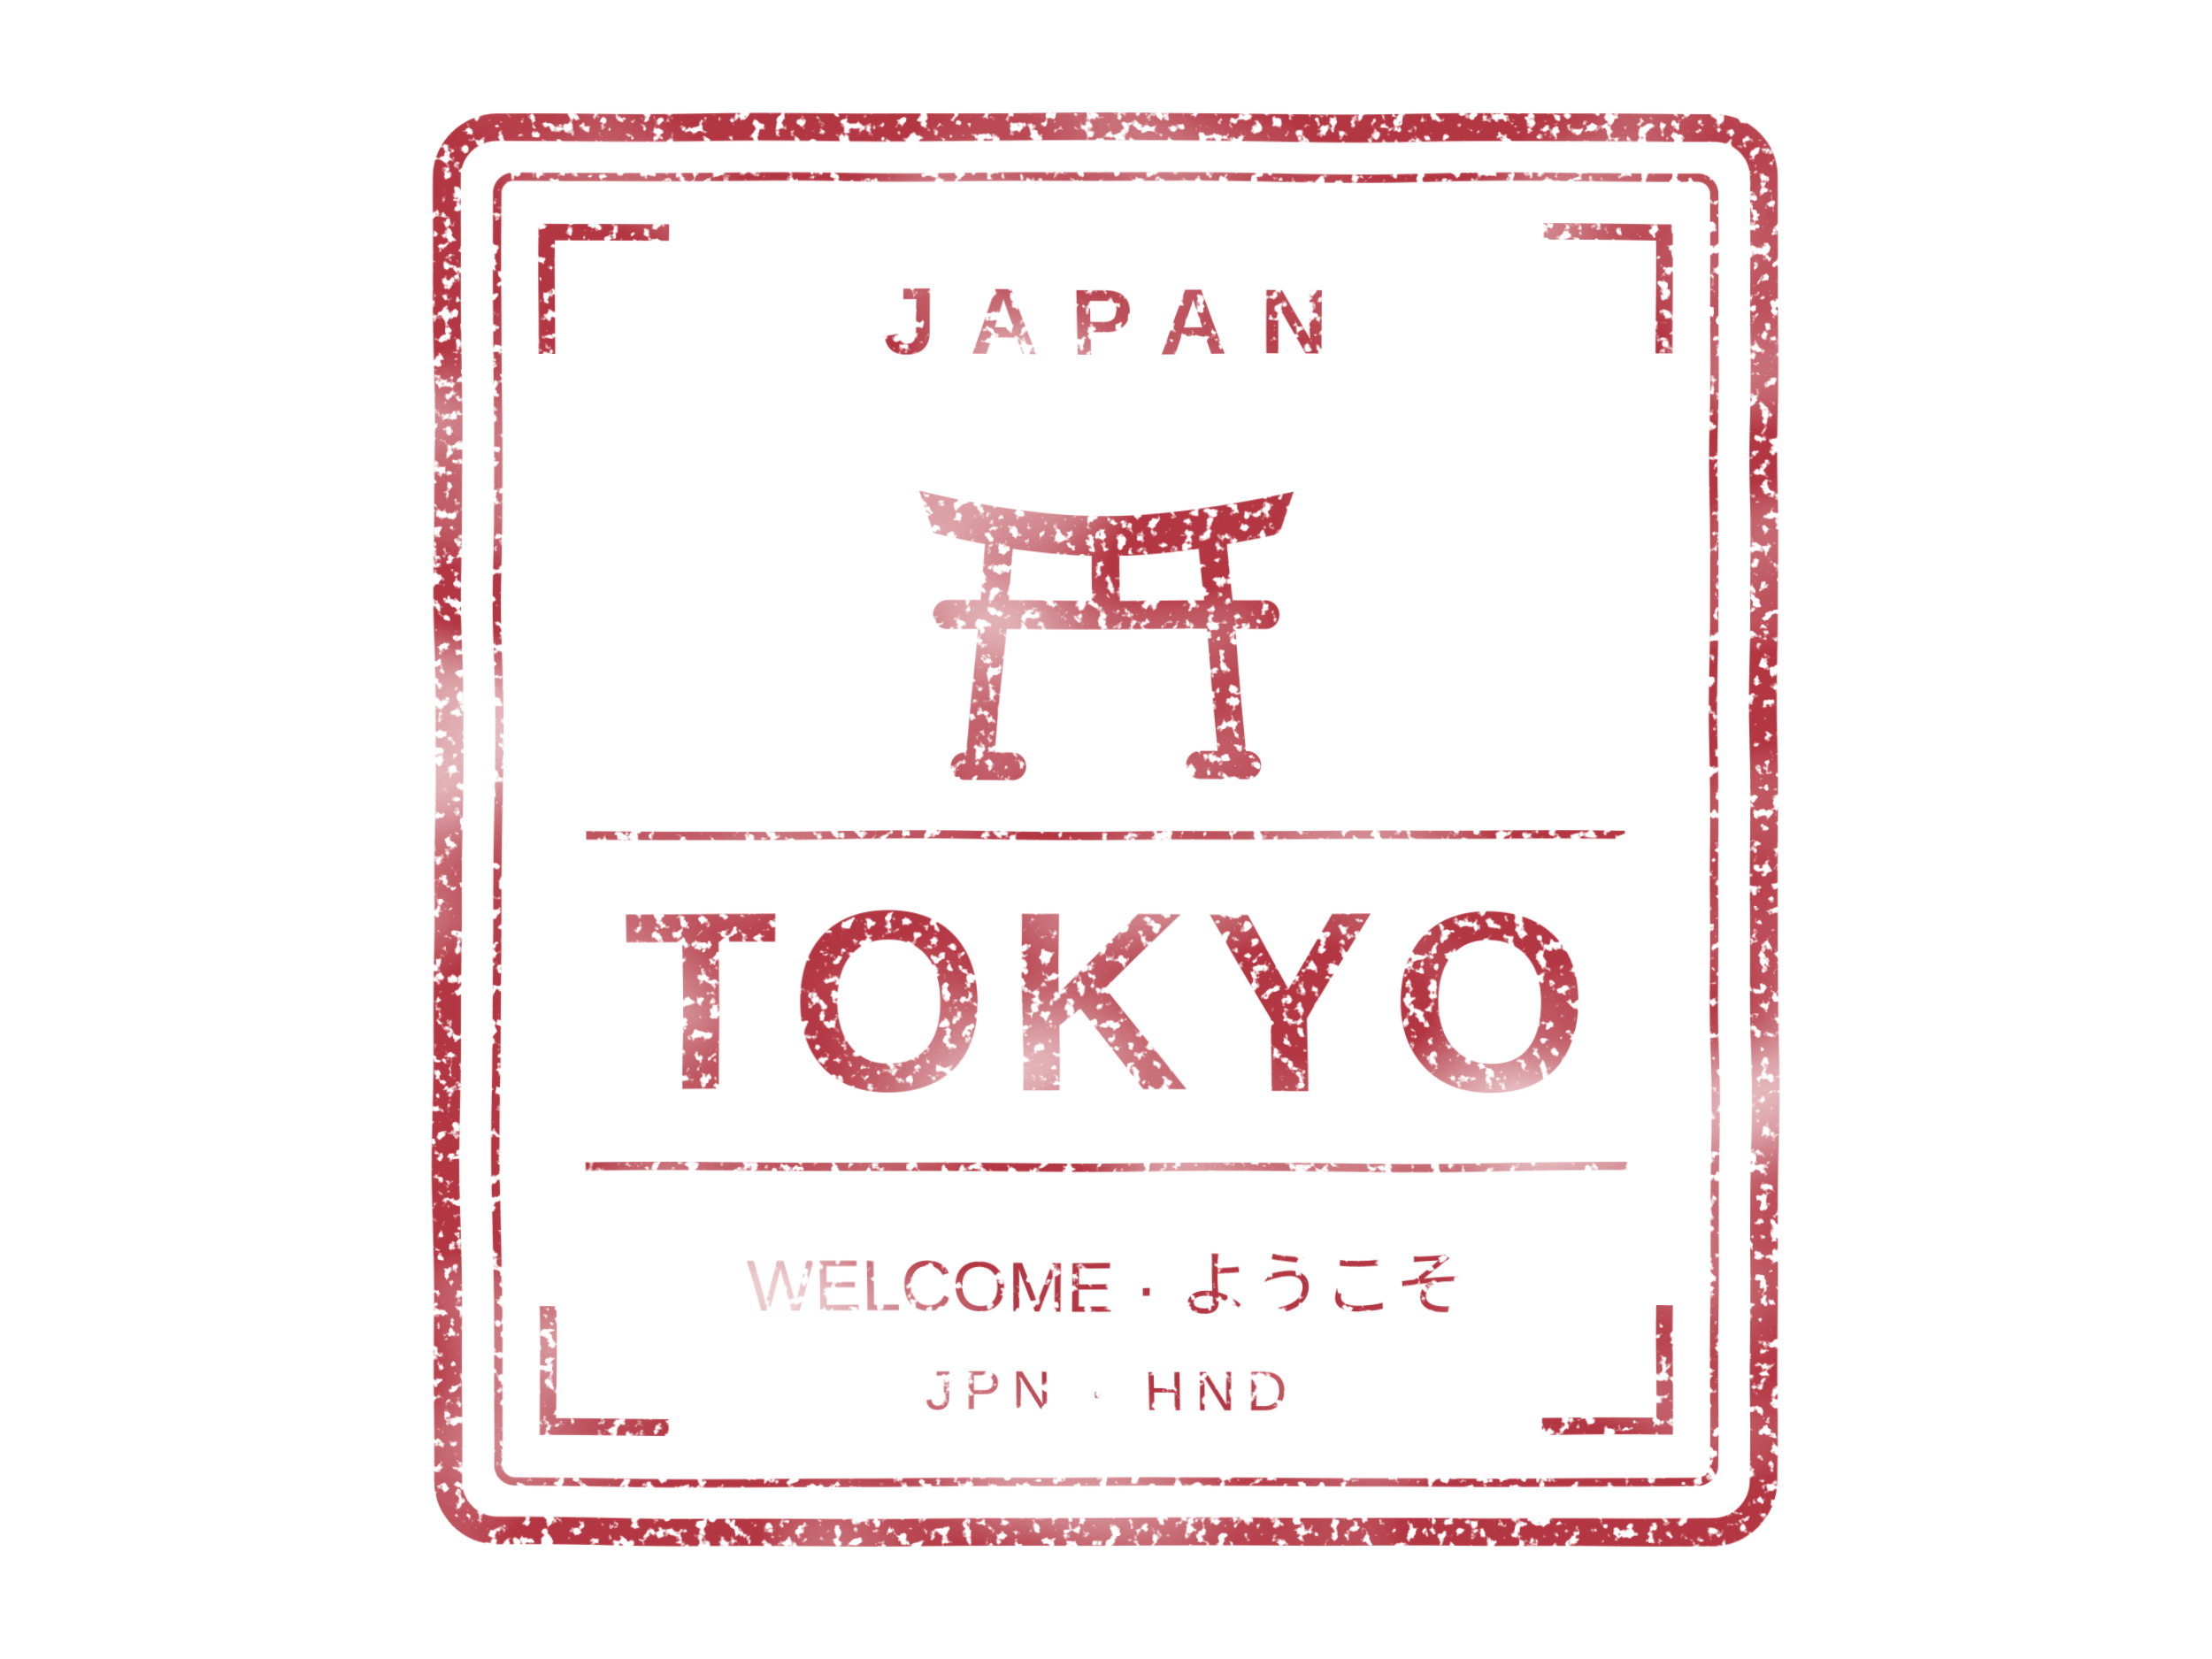
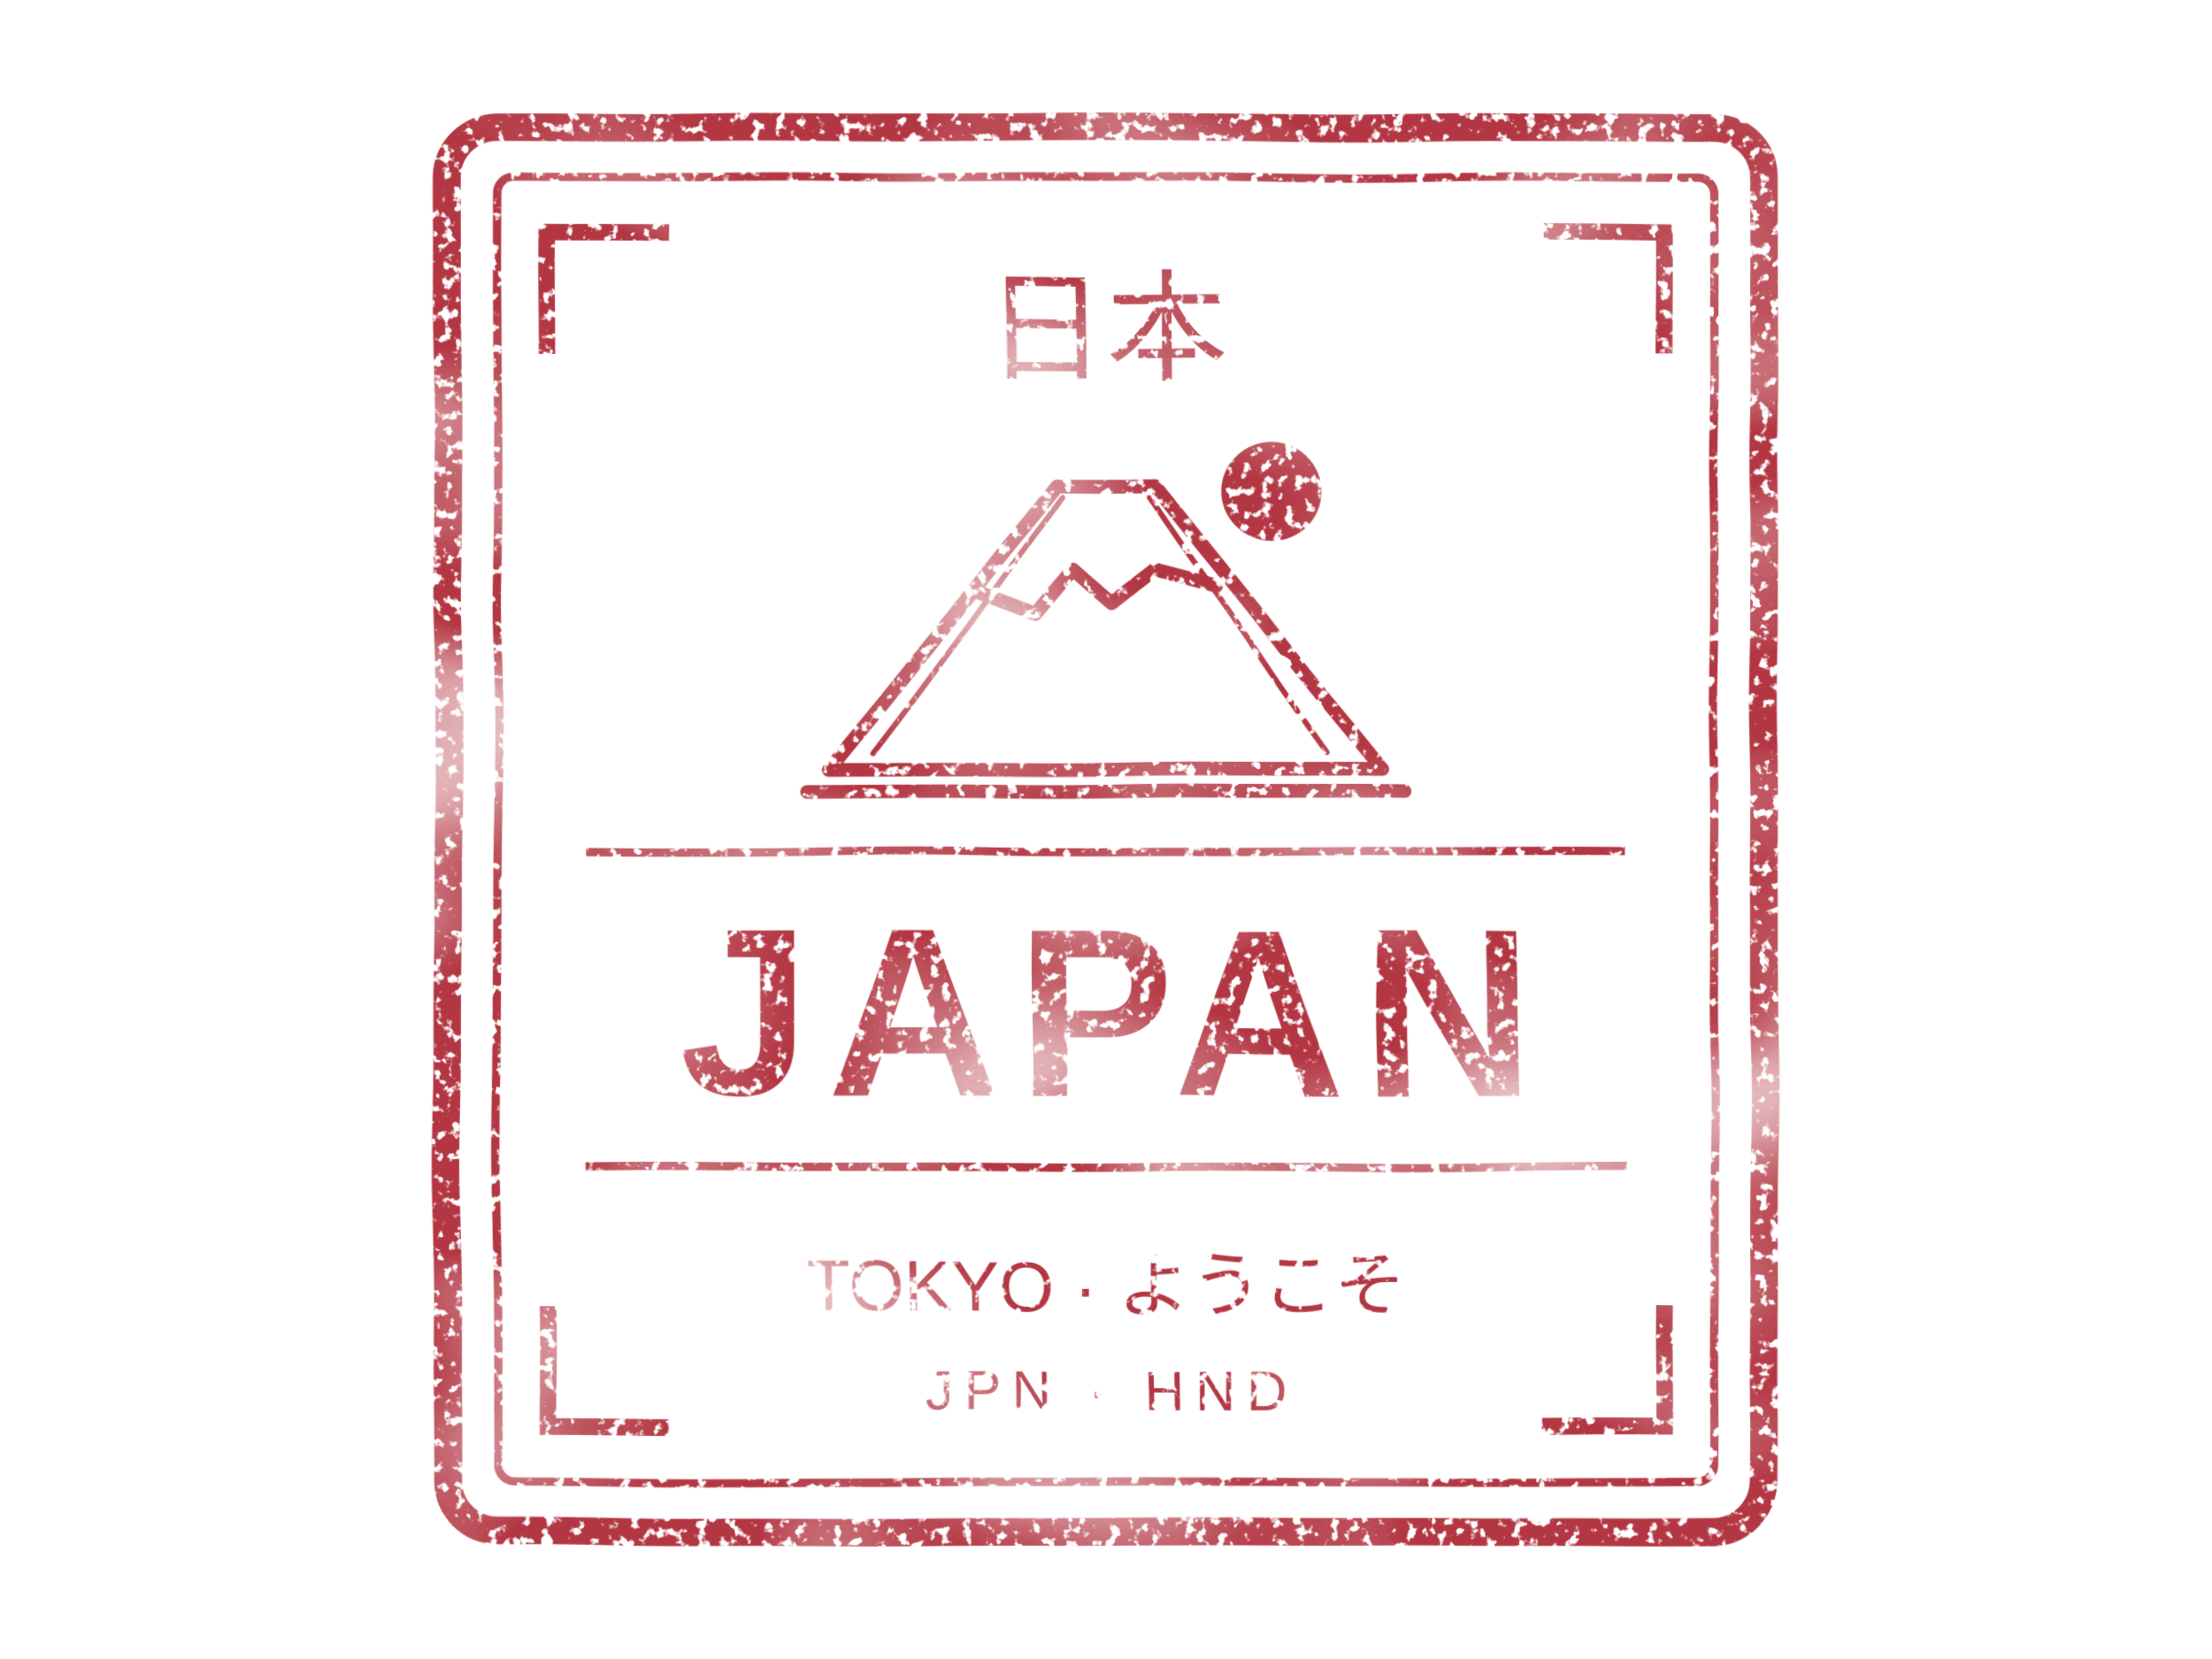
- <svg xmlns="http://www.w3.org/2000/svg" viewBox="0 0 400 300" width="400" height="300" role="img" aria-labelledby="title-JP">
+ <svg xmlns="http://www.w3.org/2000/svg" viewBox="0 0 400 300" width="400" height="300" role="img" aria-labelledby="title-jp">
  <defs>
    <filter id="ink-jp-worn" x="-5%" y="-5%" width="110%" height="110%" color-interpolation-filters="sRGB">
      <feTurbulence type="fractalNoise" baseFrequency=".5" numOctaves="3" seed="17" result="grain" />
      <feColorMatrix in="grain" type="matrix" values="0 0 0 0 1 0 0 0 0 1 0 0 0 0 1 1 0 0 0 0" />
      <feComponentTransfer>
        <feFuncA type="linear" slope="10" intercept="-3.3" />
      </feComponentTransfer>
      <feComposite in="SourceGraphic" operator="in" result="porous" />
      <feTurbulence type="fractalNoise" baseFrequency=".019 .027" numOctaves="2" seed="41" result="pressure" />
      <feColorMatrix type="matrix" values="0 0 0 0 1 0 0 0 0 1 0 0 0 0 1 1 0 0 0 0" />
      <feComponentTransfer>
        <feFuncA type="linear" slope="1.8" intercept="-.05" />
      </feComponentTransfer>
      <feComposite in="porous" operator="in" result="ink" />
      <feDisplacementMap in="ink" in2="pressure" scale="1.15" xChannelSelector="R" yChannelSelector="G" />
      <feGaussianBlur stdDeviation=".12" />
    </filter>
  </defs>
  <g filter="url(#ink-jp-worn)" color="#b33743" fill="currentColor" font-family="Arial,Helvetica,sans-serif" text-anchor="middle">
    <g fill="none" stroke="currentColor">
      <rect x="81" y="23" width="238" height="254" rx="9" stroke-width="5" />
      <rect x="90" y="32" width="220" height="236" rx="3" stroke-width="1.5" />
      <path d="M99 64V42H121M279 42H301V64M99 236V258H121M279 258H301V236" stroke-width="3" />
    </g>
-     <text x="200" y="64" font-size="17" letter-spacing="6" font-weight="700">JAPAN</text>
-     <g transform="translate(200 112) scale(0.85)" fill="none" stroke="currentColor" stroke-width="2.5" stroke-linecap="round" stroke-linejoin="round">
-       <path d="M-40-27Q0-17 40-27L37-18Q0-9-37-18Z" fill="currentColor" stroke="none" />
-       <path d="M-34-1H34M-23-15L-27 31M23-15L27 31M-30 31H-20M20 31H30M0-14V-2" stroke-width="6" />
+     <text x="200" y="67" font-size="22">日本</text>
+     <g transform="translate(200 113) scale(1)" fill="none" stroke="currentColor" stroke-width="2.5" stroke-linecap="round" stroke-linejoin="round">
+       <path d="M-50 26L-9-25H9L50 26ZM-24-6L-13-2L-6-10L1-4L9-10L20-7M-54 30H54" />
+       <circle cx="30" cy="-24" r="9" fill="currentColor" stroke="none" />
+       <path d="M-8-23L-42 23M8-23L40 23" stroke-width="1" />
    </g>
-     <path d="M106 151H294" fill="none" stroke="currentColor" stroke-width="1.5" />
-     <text x="200" y="197" font-size="46" font-weight="900" letter-spacing="3">TOKYO</text>
+     <path d="M106 154H294" fill="none" stroke="currentColor" stroke-width="1.5" />
+     <text x="200" y="198" font-size="43" font-weight="900" letter-spacing="3">JAPAN</text>
    <path d="M106 211H294" fill="none" stroke="currentColor" stroke-width="1.5" />
-     <text x="200" y="237" font-size="13">WELCOME · ようこそ</text>
+     <text x="200" y="237" font-size="13">TOKYO · ようこそ</text>
    <text x="200" y="255" font-size="10" letter-spacing="2">JPN · HND</text>
  </g>
</svg>
